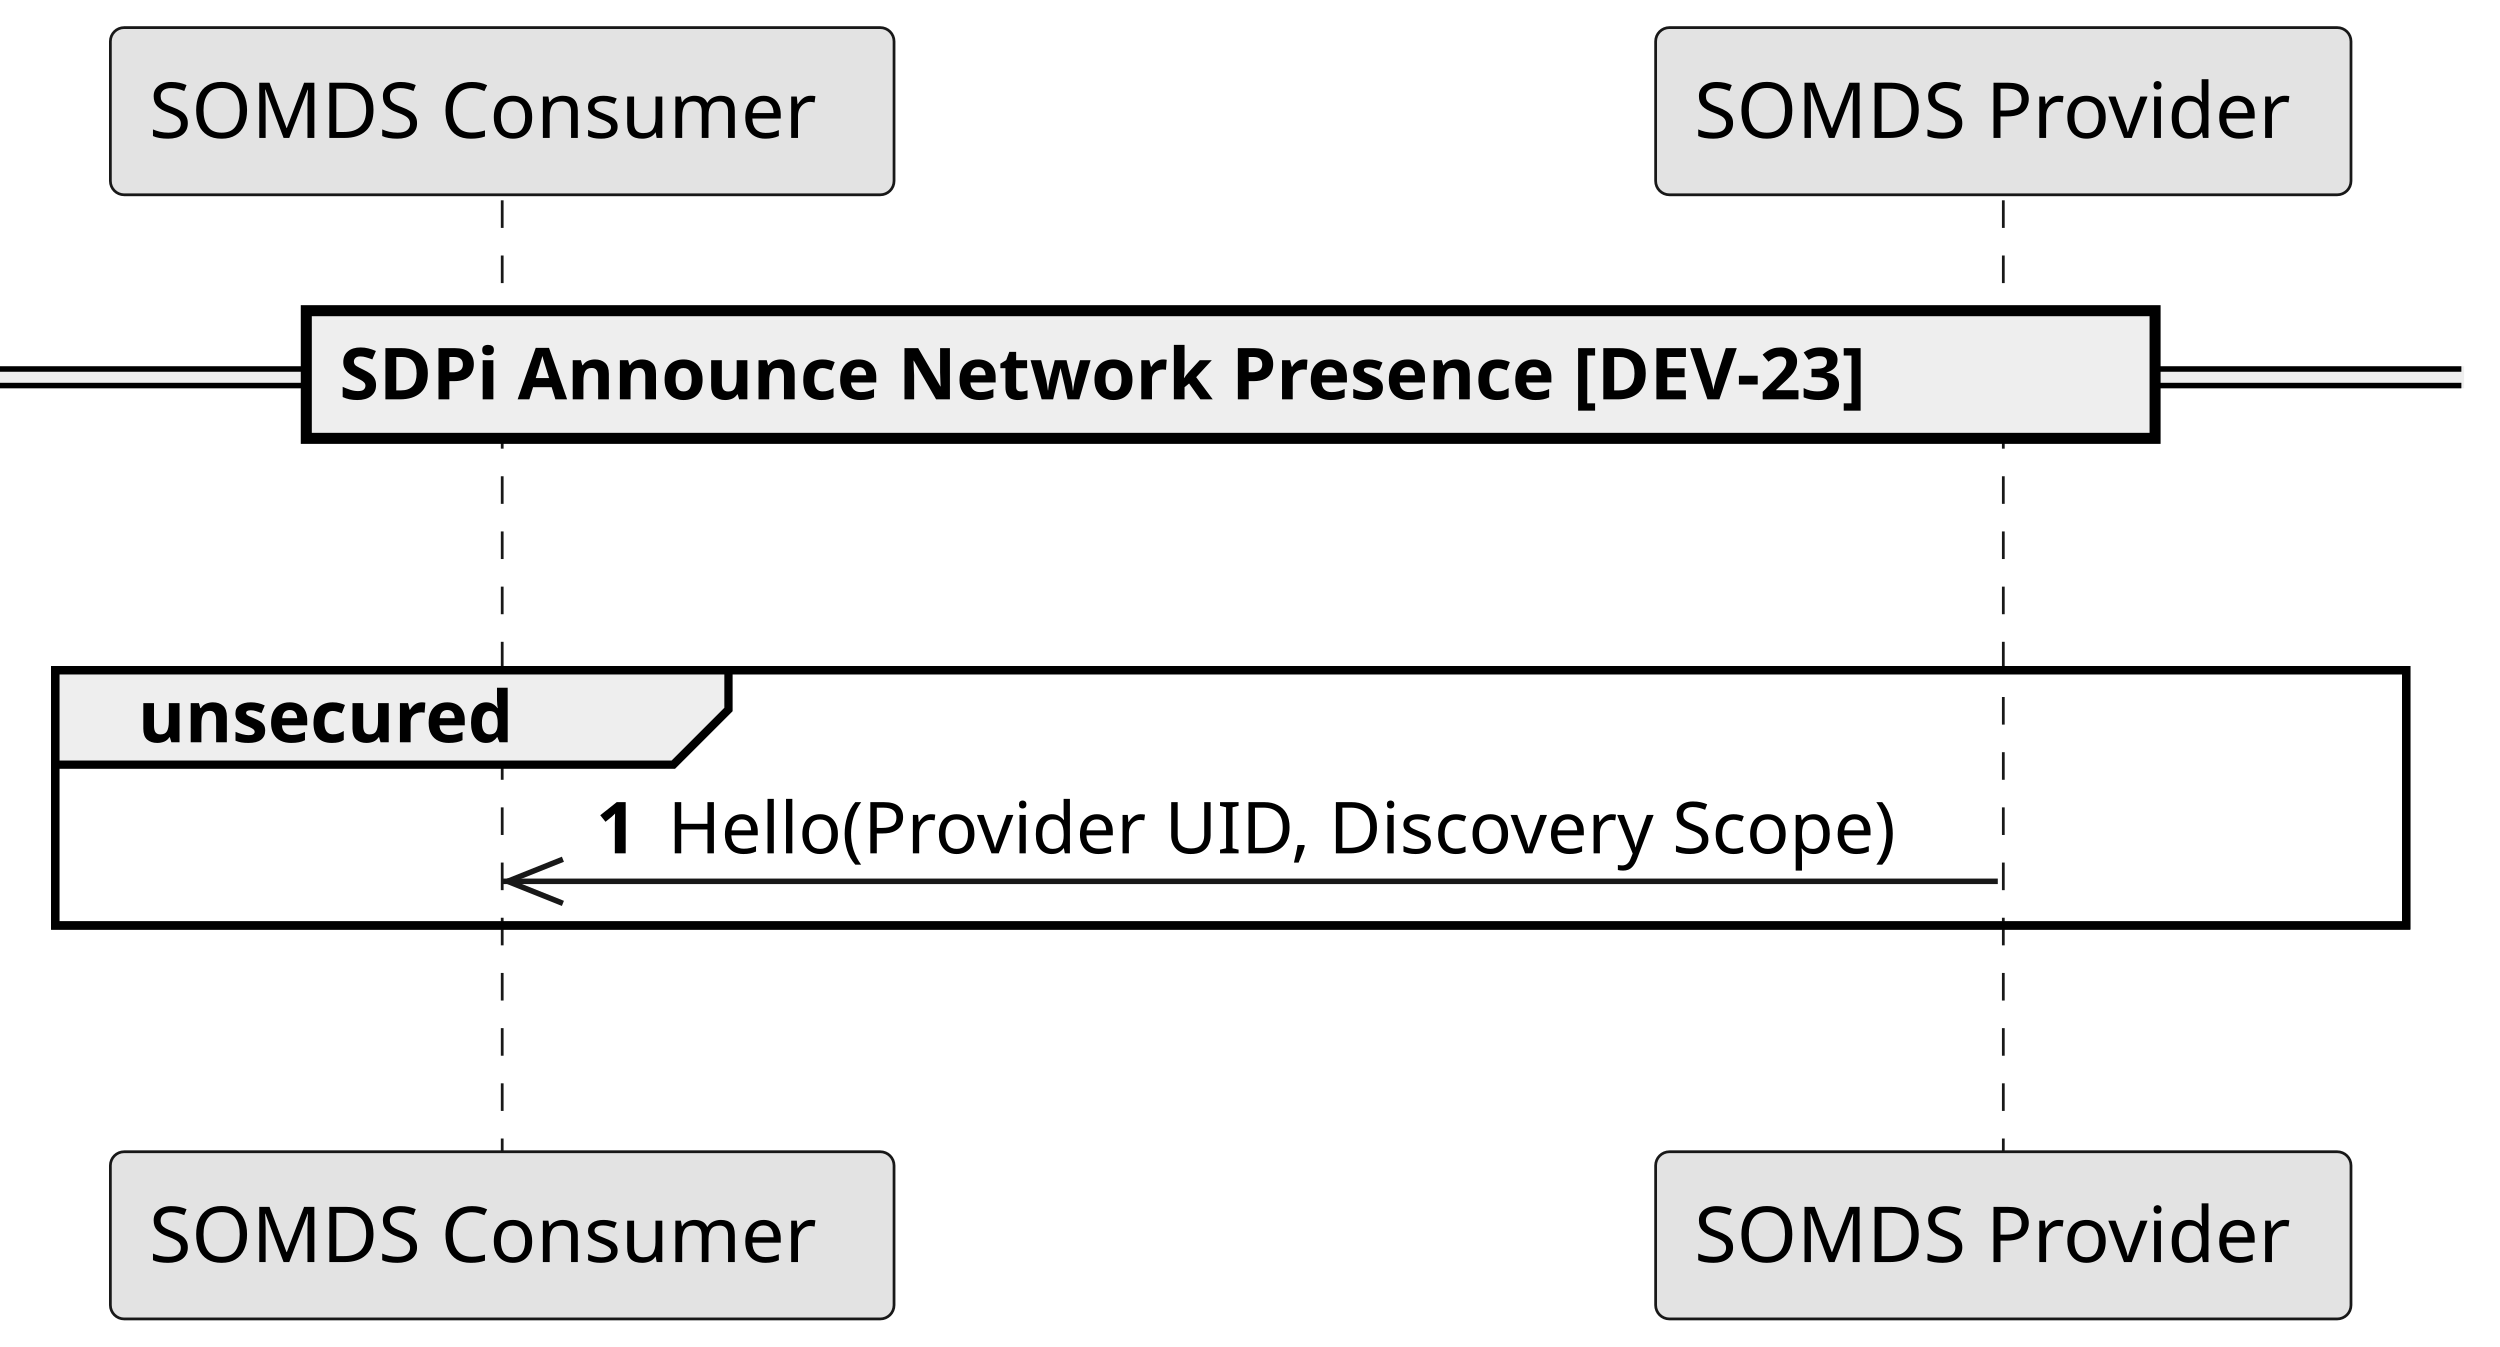
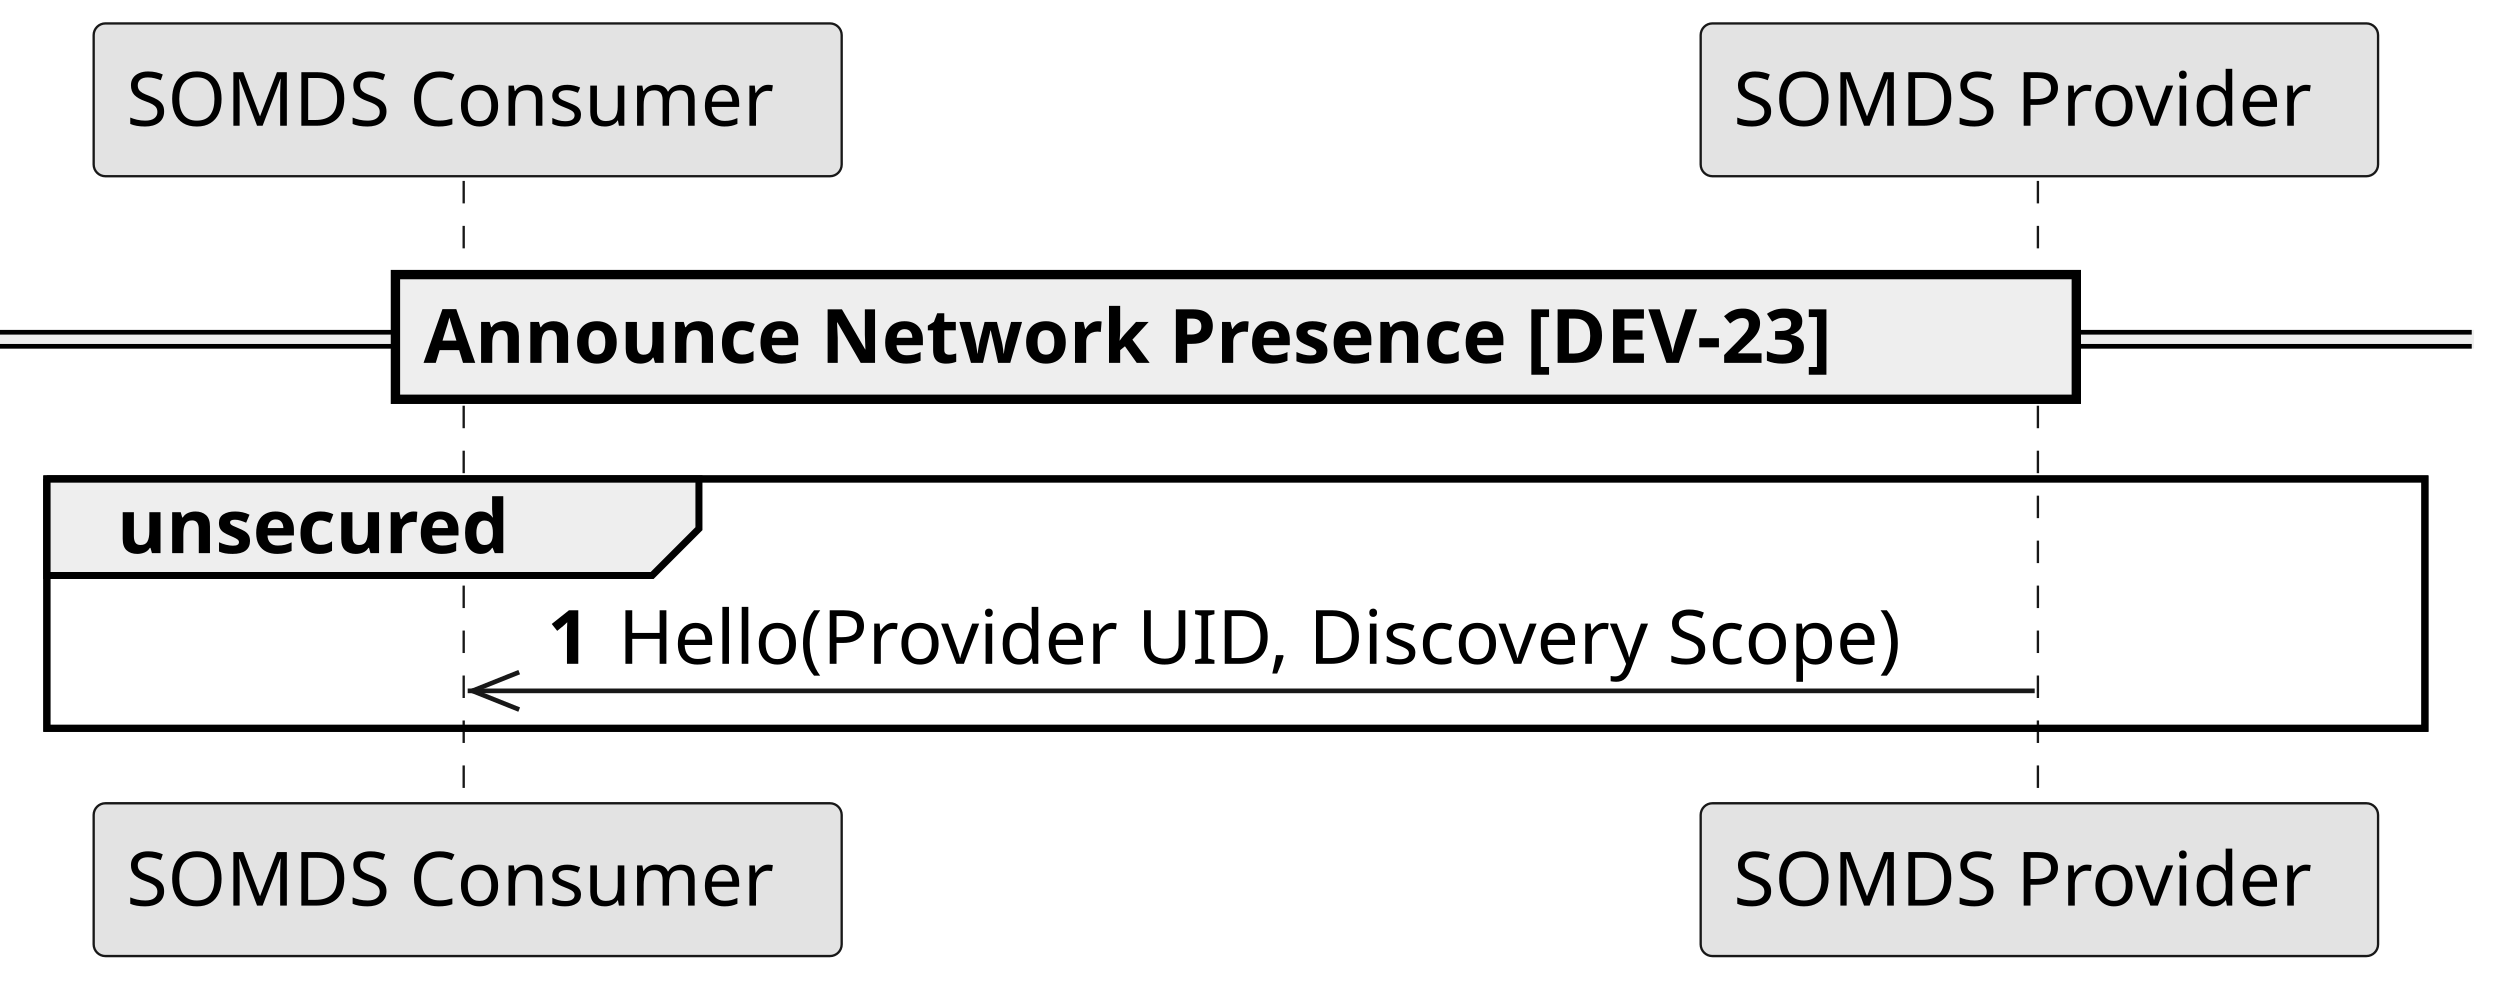
- <svg xmlns="http://www.w3.org/2000/svg" contentStyleType="text/css" height="244px" preserveAspectRatio="none" style="width:453px;height:244px;background:#FFFFFF;" version="1.1" viewBox="0 0 453 244" width="453px" zoomAndPan="magnify">
+ <svg xmlns="http://www.w3.org/2000/svg" contentStyleType="text/css" height="218.75px" preserveAspectRatio="none" style="width:556px;height:218px;background:#FFFFFF;" version="1.1" viewBox="0 0 556 218" width="556.25px" zoomAndPan="magnify">
  <defs />
  <g>
-     <rect fill="none" height="46.266" style="stroke:#000000;stroke-width:1.5;" width="426" x="10" y="121.43" />
-     <line style="stroke:#181818;stroke-width:0.5;stroke-dasharray:5.0,5.0;" x1="91" x2="91" y1="36.297" y2="209.695" />
-     <line style="stroke:#181818;stroke-width:0.5;stroke-dasharray:5.0,5.0;" x1="363" x2="363" y1="36.297" y2="209.695" />
-     <rect fill="#E3E3E3" height="30.297" rx="2.5" ry="2.5" style="stroke:#181818;stroke-width:0.5;" width="142" x="20" y="5" />
-     <text fill="#000000" font-family="sans-serif" font-size="14" lengthAdjust="spacing" textLength="128" x="27" y="24.995">SOMDS Consumer</text>
-     <rect fill="#E3E3E3" height="30.297" rx="2.5" ry="2.5" style="stroke:#181818;stroke-width:0.5;" width="142" x="20" y="208.695" />
-     <text fill="#000000" font-family="sans-serif" font-size="14" lengthAdjust="spacing" textLength="128" x="27" y="228.69">SOMDS Consumer</text>
-     <rect fill="#E3E3E3" height="30.297" rx="2.5" ry="2.5" style="stroke:#181818;stroke-width:0.5;" width="126" x="300" y="5" />
-     <text fill="#000000" font-family="sans-serif" font-size="14" lengthAdjust="spacing" textLength="112" x="307" y="24.995">SOMDS Provider</text>
-     <rect fill="#E3E3E3" height="30.297" rx="2.5" ry="2.5" style="stroke:#181818;stroke-width:0.5;" width="126" x="300" y="208.695" />
-     <text fill="#000000" font-family="sans-serif" font-size="14" lengthAdjust="spacing" textLength="112" x="307" y="228.69">SOMDS Provider</text>
-     <rect fill="#EEEEEE" height="3" style="stroke:#EEEEEE;stroke-width:1.0;" width="446" x="0" y="66.863" />
-     <line style="stroke:#000000;stroke-width:1.0;" x1="0" x2="446" y1="66.863" y2="66.863" />
-     <line style="stroke:#000000;stroke-width:1.0;" x1="0" x2="446" y1="69.863" y2="69.863" />
-     <rect fill="#EEEEEE" height="23.133" style="stroke:#000000;stroke-width:2.0;" width="335" x="55.5" y="56.297" />
-     <text fill="#000000" font-family="sans-serif" font-size="13" font-weight="bold" lengthAdjust="spacing" textLength="321" x="61.5" y="72.364">SDPi Announce Network Presence [DEV-23]</text>
-     <path d="M10,121.43 L132,121.43 L132,128.562 L122,138.562 L10,138.562 L10,121.43 " fill="#EEEEEE" style="stroke:#000000;stroke-width:1.5;" />
-     <rect fill="none" height="46.266" style="stroke:#000000;stroke-width:1.5;" width="426" x="10" y="121.43" />
-     <text fill="#000000" font-family="sans-serif" font-size="13" font-weight="bold" lengthAdjust="spacing" textLength="77" x="25" y="134.497">unsecured</text>
-     <line style="stroke:#181818;stroke-width:1.0;" x1="92" x2="102" y1="159.695" y2="155.695" />
-     <line style="stroke:#181818;stroke-width:1.0;" x1="92" x2="102" y1="159.695" y2="163.695" />
-     <line style="stroke:#181818;stroke-width:1.0;" x1="91" x2="362" y1="159.695" y2="159.695" />
-     <text fill="#000000" font-family="sans-serif" font-size="13" font-weight="bold" lengthAdjust="spacing" textLength="9" x="108" y="154.629">1</text>
-     <text fill="#000000" font-family="sans-serif" font-size="13" lengthAdjust="spacing" textLength="235" x="121" y="154.629">Hello(Provider UID, Discovery Scope)</text>
+     <rect fill="none" height="55.469" style="stroke:#000000;stroke-width:1.562;" width="528.882" x="10.417" y="106.51" />
+     <line style="stroke:#181818;stroke-width:0.521;stroke-dasharray:5.0,5.0;" x1="103.125" x2="103.125" y1="40.234" y2="179.688" />
+     <line style="stroke:#181818;stroke-width:0.521;stroke-dasharray:5.0,5.0;" x1="453.231" x2="453.231" y1="40.234" y2="179.688" />
+     <rect fill="#E3E3E3" height="33.984" rx="2.604" ry="2.604" style="stroke:#181818;stroke-width:0.521;" width="166.357" x="20.833" y="5.208" />
+     <text fill="#000000" font-family="sans-serif" font-size="16.667" lengthAdjust="spacing" textLength="151.774" x="28.125" y="27.97">SOMDS Consumer</text>
+     <rect fill="#E3E3E3" height="33.984" rx="2.604" ry="2.604" style="stroke:#181818;stroke-width:0.521;" width="166.357" x="20.833" y="178.646" />
+     <text fill="#000000" font-family="sans-serif" font-size="16.667" lengthAdjust="spacing" textLength="151.774" x="28.125" y="201.408">SOMDS Consumer</text>
+     <rect fill="#E3E3E3" height="33.984" rx="2.604" ry="2.604" style="stroke:#181818;stroke-width:0.521;" width="150.651" x="378.231" y="5.208" />
+     <text fill="#000000" font-family="sans-serif" font-size="16.667" lengthAdjust="spacing" textLength="136.068" x="385.522" y="27.97">SOMDS Provider</text>
+     <rect fill="#E3E3E3" height="33.984" rx="2.604" ry="2.604" style="stroke:#181818;stroke-width:0.521;" width="150.651" x="378.231" y="178.646" />
+     <text fill="#000000" font-family="sans-serif" font-size="16.667" lengthAdjust="spacing" textLength="136.068" x="385.522" y="201.408">SOMDS Provider</text>
+     <rect fill="#EEEEEE" height="3.125" style="stroke:#EEEEEE;stroke-width:1.042;" width="549.715" x="0" y="73.893" />
+     <line style="stroke:#000000;stroke-width:1.042;" x1="0" x2="549.715" y1="73.893" y2="73.893" />
+     <line style="stroke:#000000;stroke-width:1.042;" x1="0" x2="549.715" y1="77.018" y2="77.018" />
+     <rect fill="#EEEEEE" height="27.734" style="stroke:#000000;stroke-width:2.083;" width="373.828" x="87.944" y="61.068" />
+     <text fill="#000000" font-family="sans-serif" font-size="16.667" font-weight="bold" lengthAdjust="spacing" textLength="359.245" x="94.194" y="80.705">Announce Network Presence [DEV-23]</text>
+     <path d="M10.417,106.51 L155.444,106.51 L155.444,117.578 L145.028,127.995 L10.417,127.995 L10.417,106.51 " fill="#EEEEEE" style="stroke:#000000;stroke-width:1.562;" />
+     <rect fill="none" height="55.469" style="stroke:#000000;stroke-width:1.562;" width="528.882" x="10.417" y="106.51" />
+     <text fill="#000000" font-family="sans-serif" font-size="16.667" font-weight="bold" lengthAdjust="spacing" textLength="98.153" x="26.042" y="123.022">unsecured</text>
+     <line style="stroke:#181818;stroke-width:1.042;" x1="105.054" x2="115.47" y1="153.646" y2="149.479" />
+     <line style="stroke:#181818;stroke-width:1.042;" x1="105.054" x2="115.47" y1="153.646" y2="157.812" />
+     <line style="stroke:#181818;stroke-width:1.042;" x1="104.012" x2="452.515" y1="153.646" y2="153.646" />
+     <text fill="#000000" font-family="sans-serif" font-size="16.667" font-weight="bold" lengthAdjust="spacing" textLength="11.597" x="121.72" y="147.632">1</text>
+     <text fill="#000000" font-family="sans-serif" font-size="16.667" lengthAdjust="spacing" textLength="308.781" x="137.484" y="147.632">Hello(Provider UID, Discovery Scope)</text>
  </g>
</svg>
